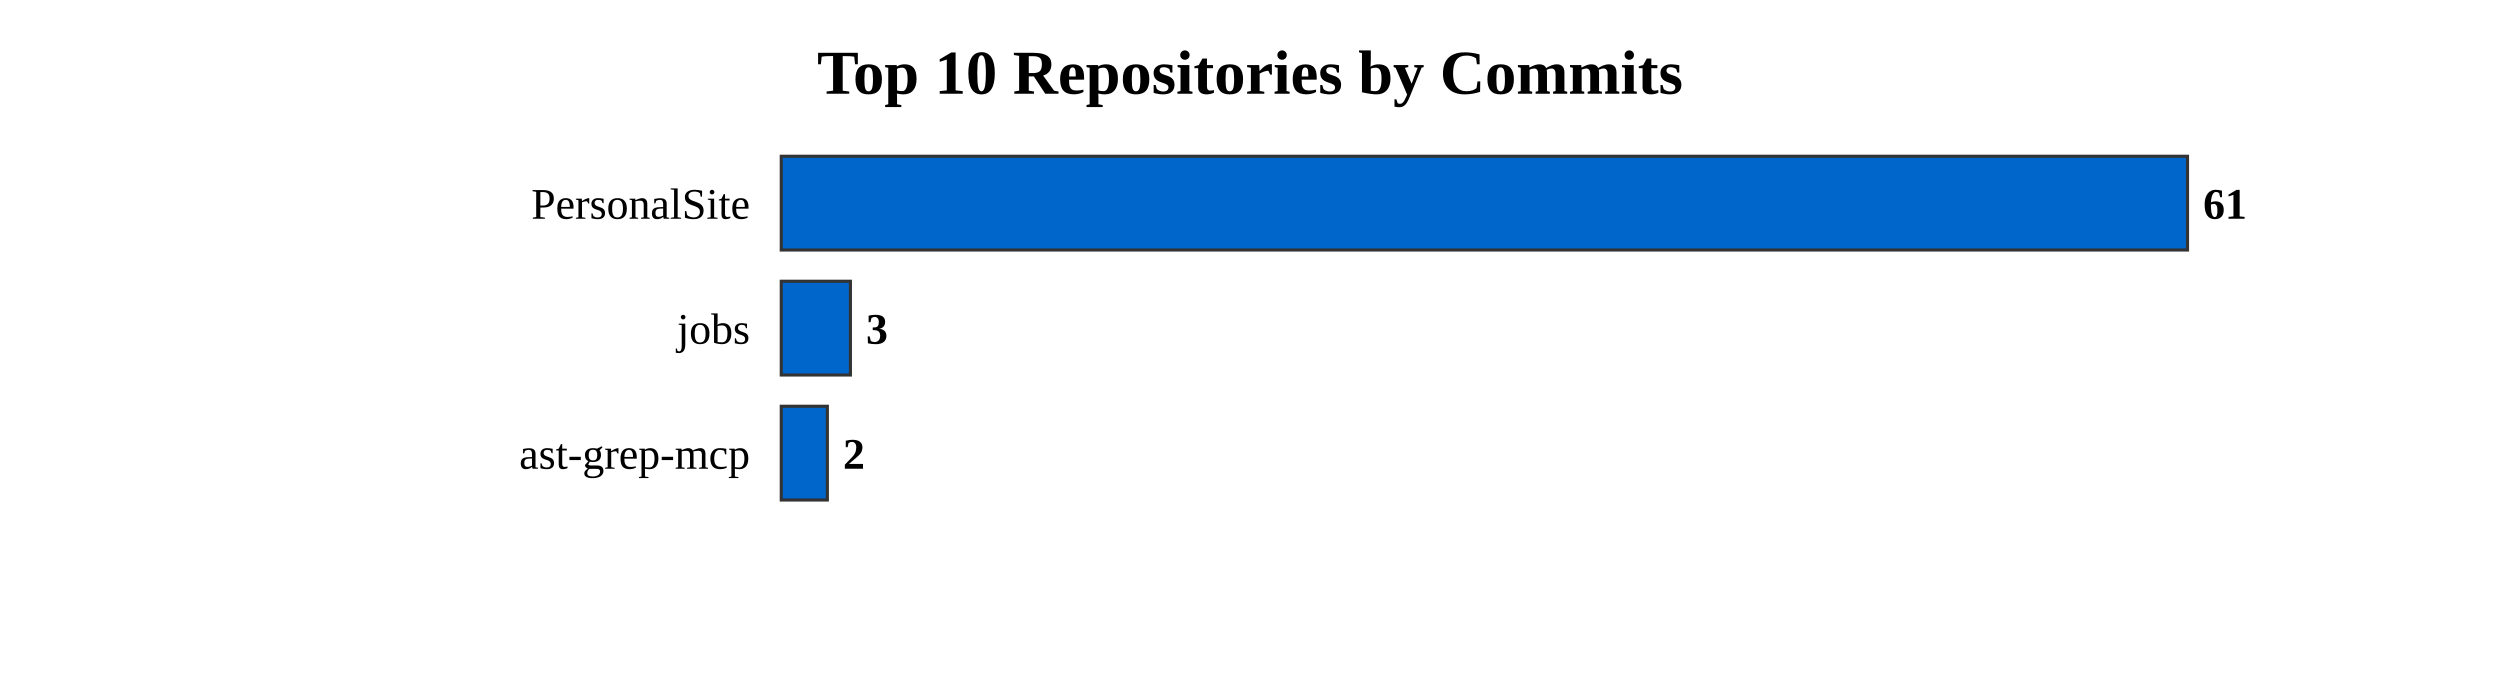
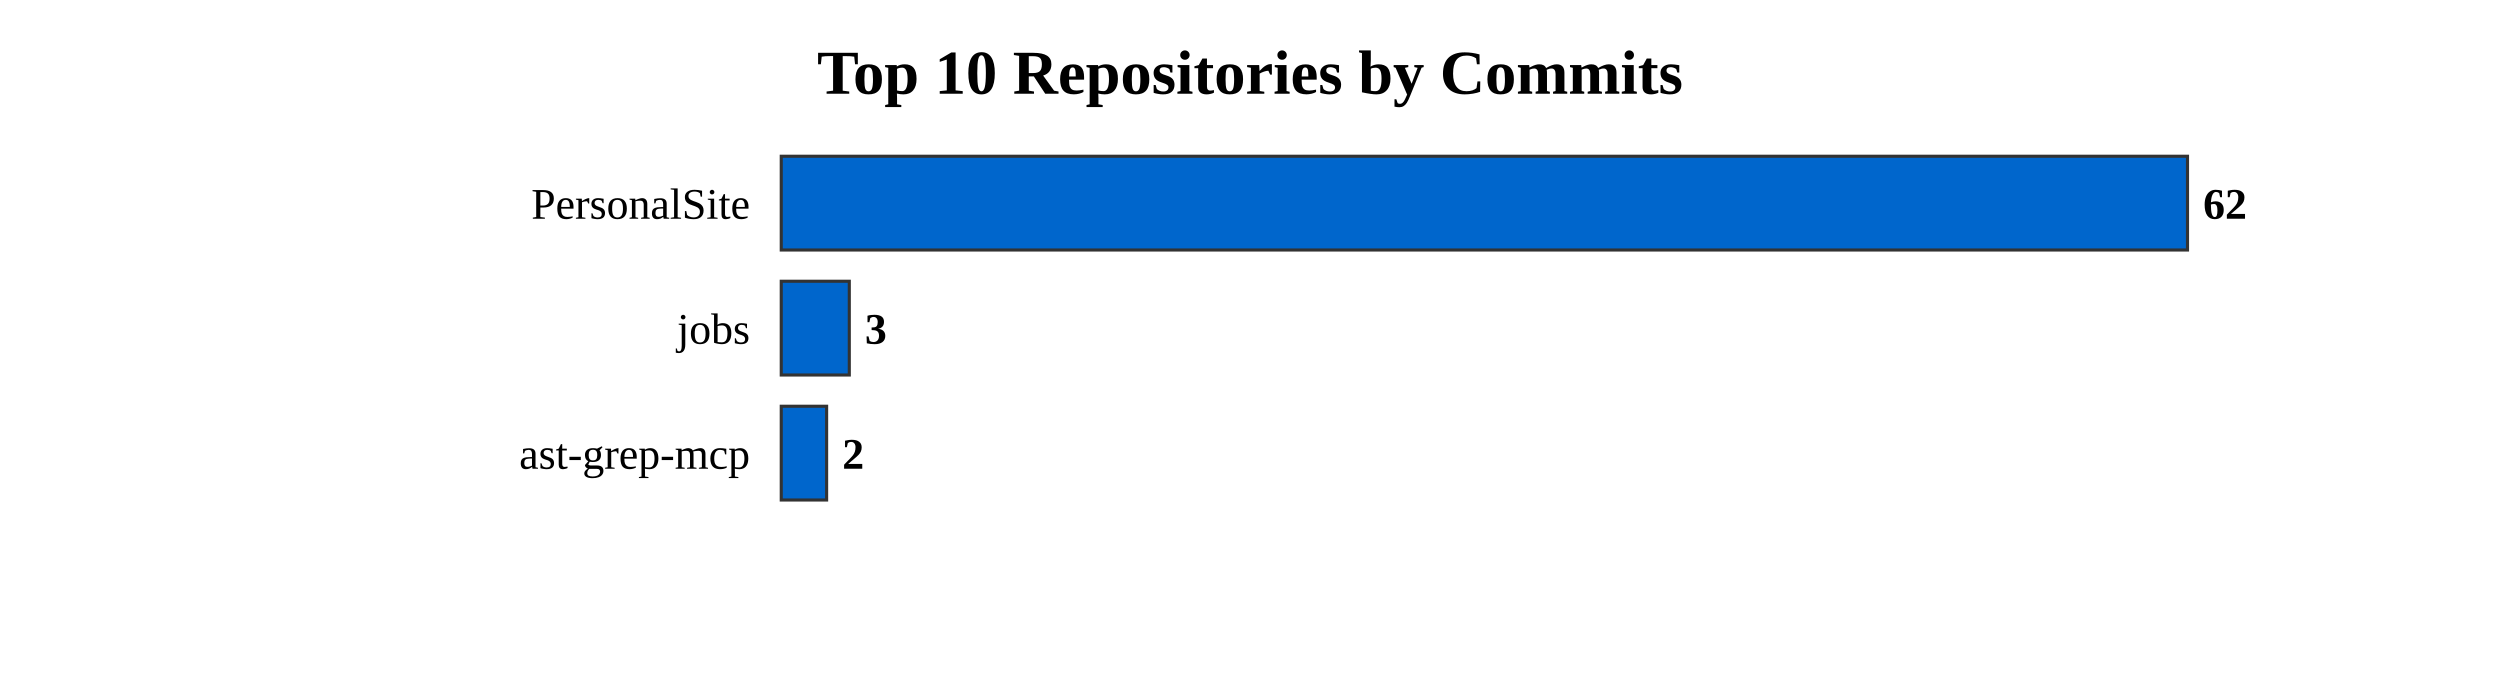
<svg xmlns="http://www.w3.org/2000/svg" width="800" height="220">
  <text x="400.0" y="30" text-anchor="middle" font-size="20" font-weight="bold">Top 10 Repositories by Commits</text>
  <rect x="250" y="50" width="450.0" height="30" fill="#0066cc" stroke="#333" stroke-width="1" />
  <text x="240" y="70.0" text-anchor="end" font-size="14">PersonalSite</text>
-   <text x="705.0" y="70.0" font-size="14" font-weight="bold">61</text>
-   <rect x="250" y="90" width="22.131" height="30" fill="#0066cc" stroke="#333" stroke-width="1" />
+   <text x="705.0" y="70.0" font-size="14" font-weight="bold">62</text>
+   <rect x="250" y="90" width="21.774" height="30" fill="#0066cc" stroke="#333" stroke-width="1" />
  <text x="240" y="110.0" text-anchor="end" font-size="14">jobs</text>
-   <text x="277.131" y="110.0" font-size="14" font-weight="bold">3</text>
-   <rect x="250" y="130" width="14.754" height="30" fill="#0066cc" stroke="#333" stroke-width="1" />
+   <text x="276.774" y="110.0" font-size="14" font-weight="bold">3</text>
+   <rect x="250" y="130" width="14.516" height="30" fill="#0066cc" stroke="#333" stroke-width="1" />
  <text x="240" y="150.0" text-anchor="end" font-size="14">ast-grep-mcp</text>
-   <text x="269.754" y="150.0" font-size="14" font-weight="bold">2</text>
+   <text x="269.516" y="150.0" font-size="14" font-weight="bold">2</text>
</svg>
